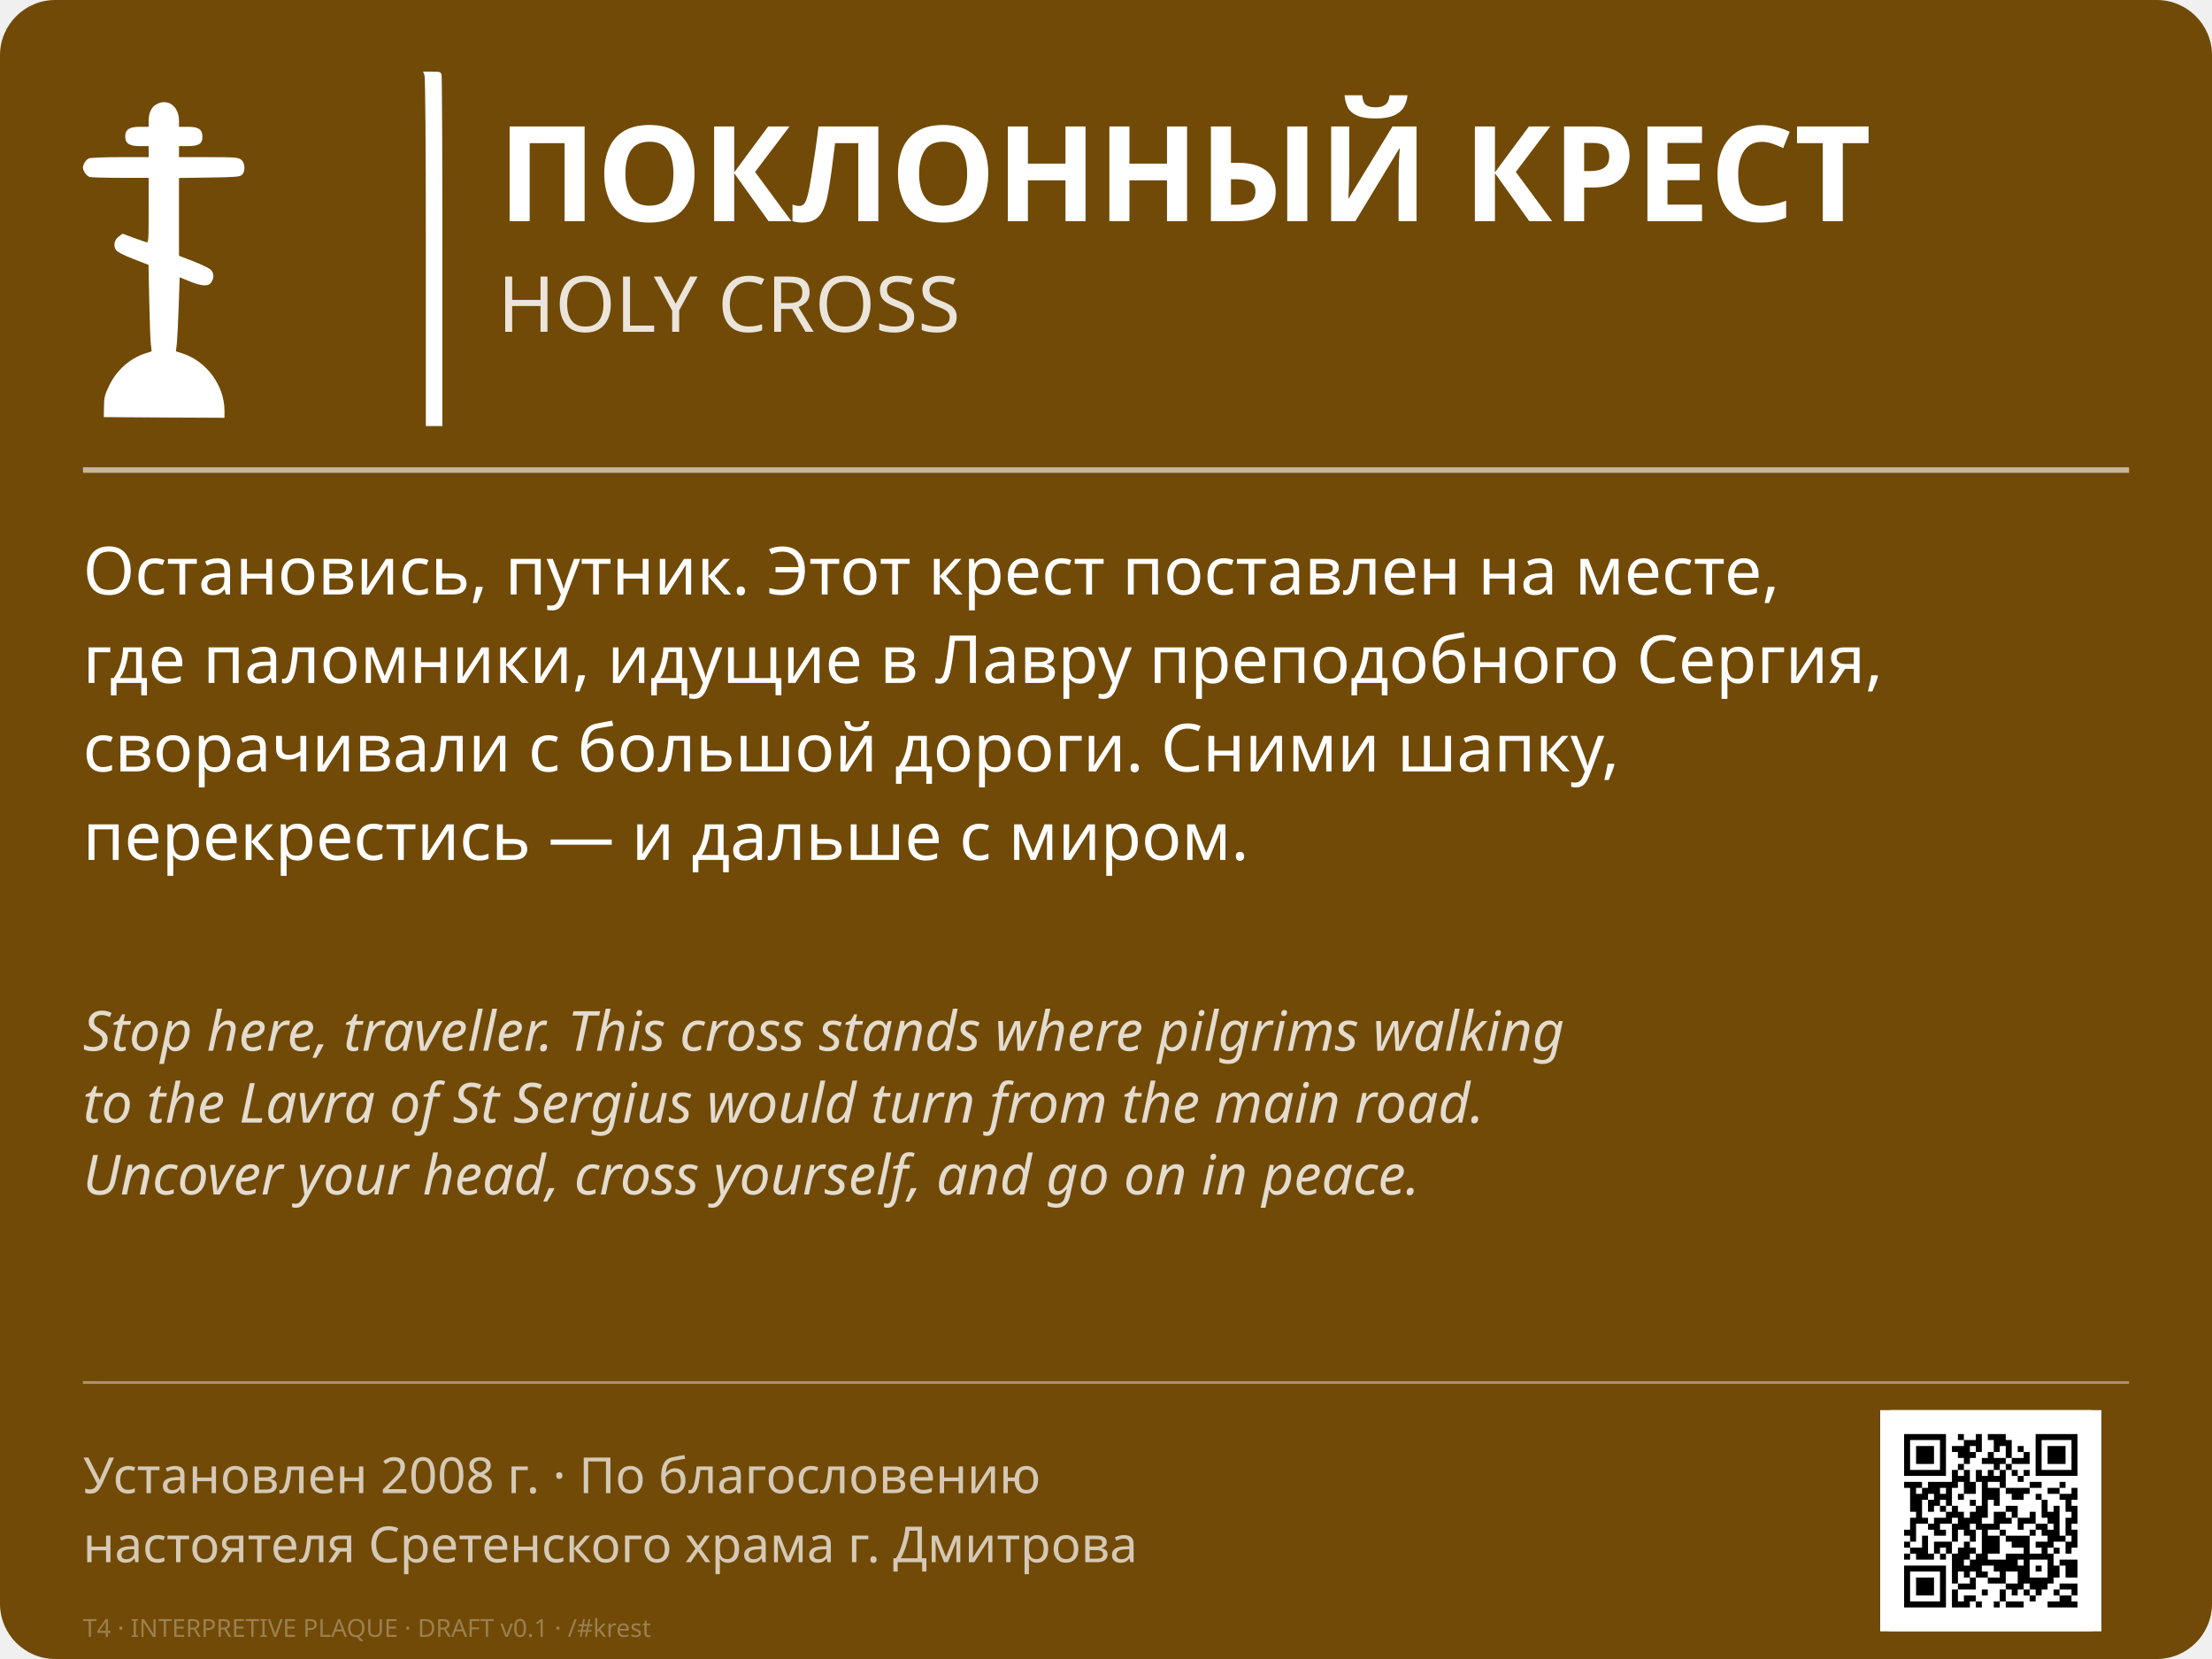
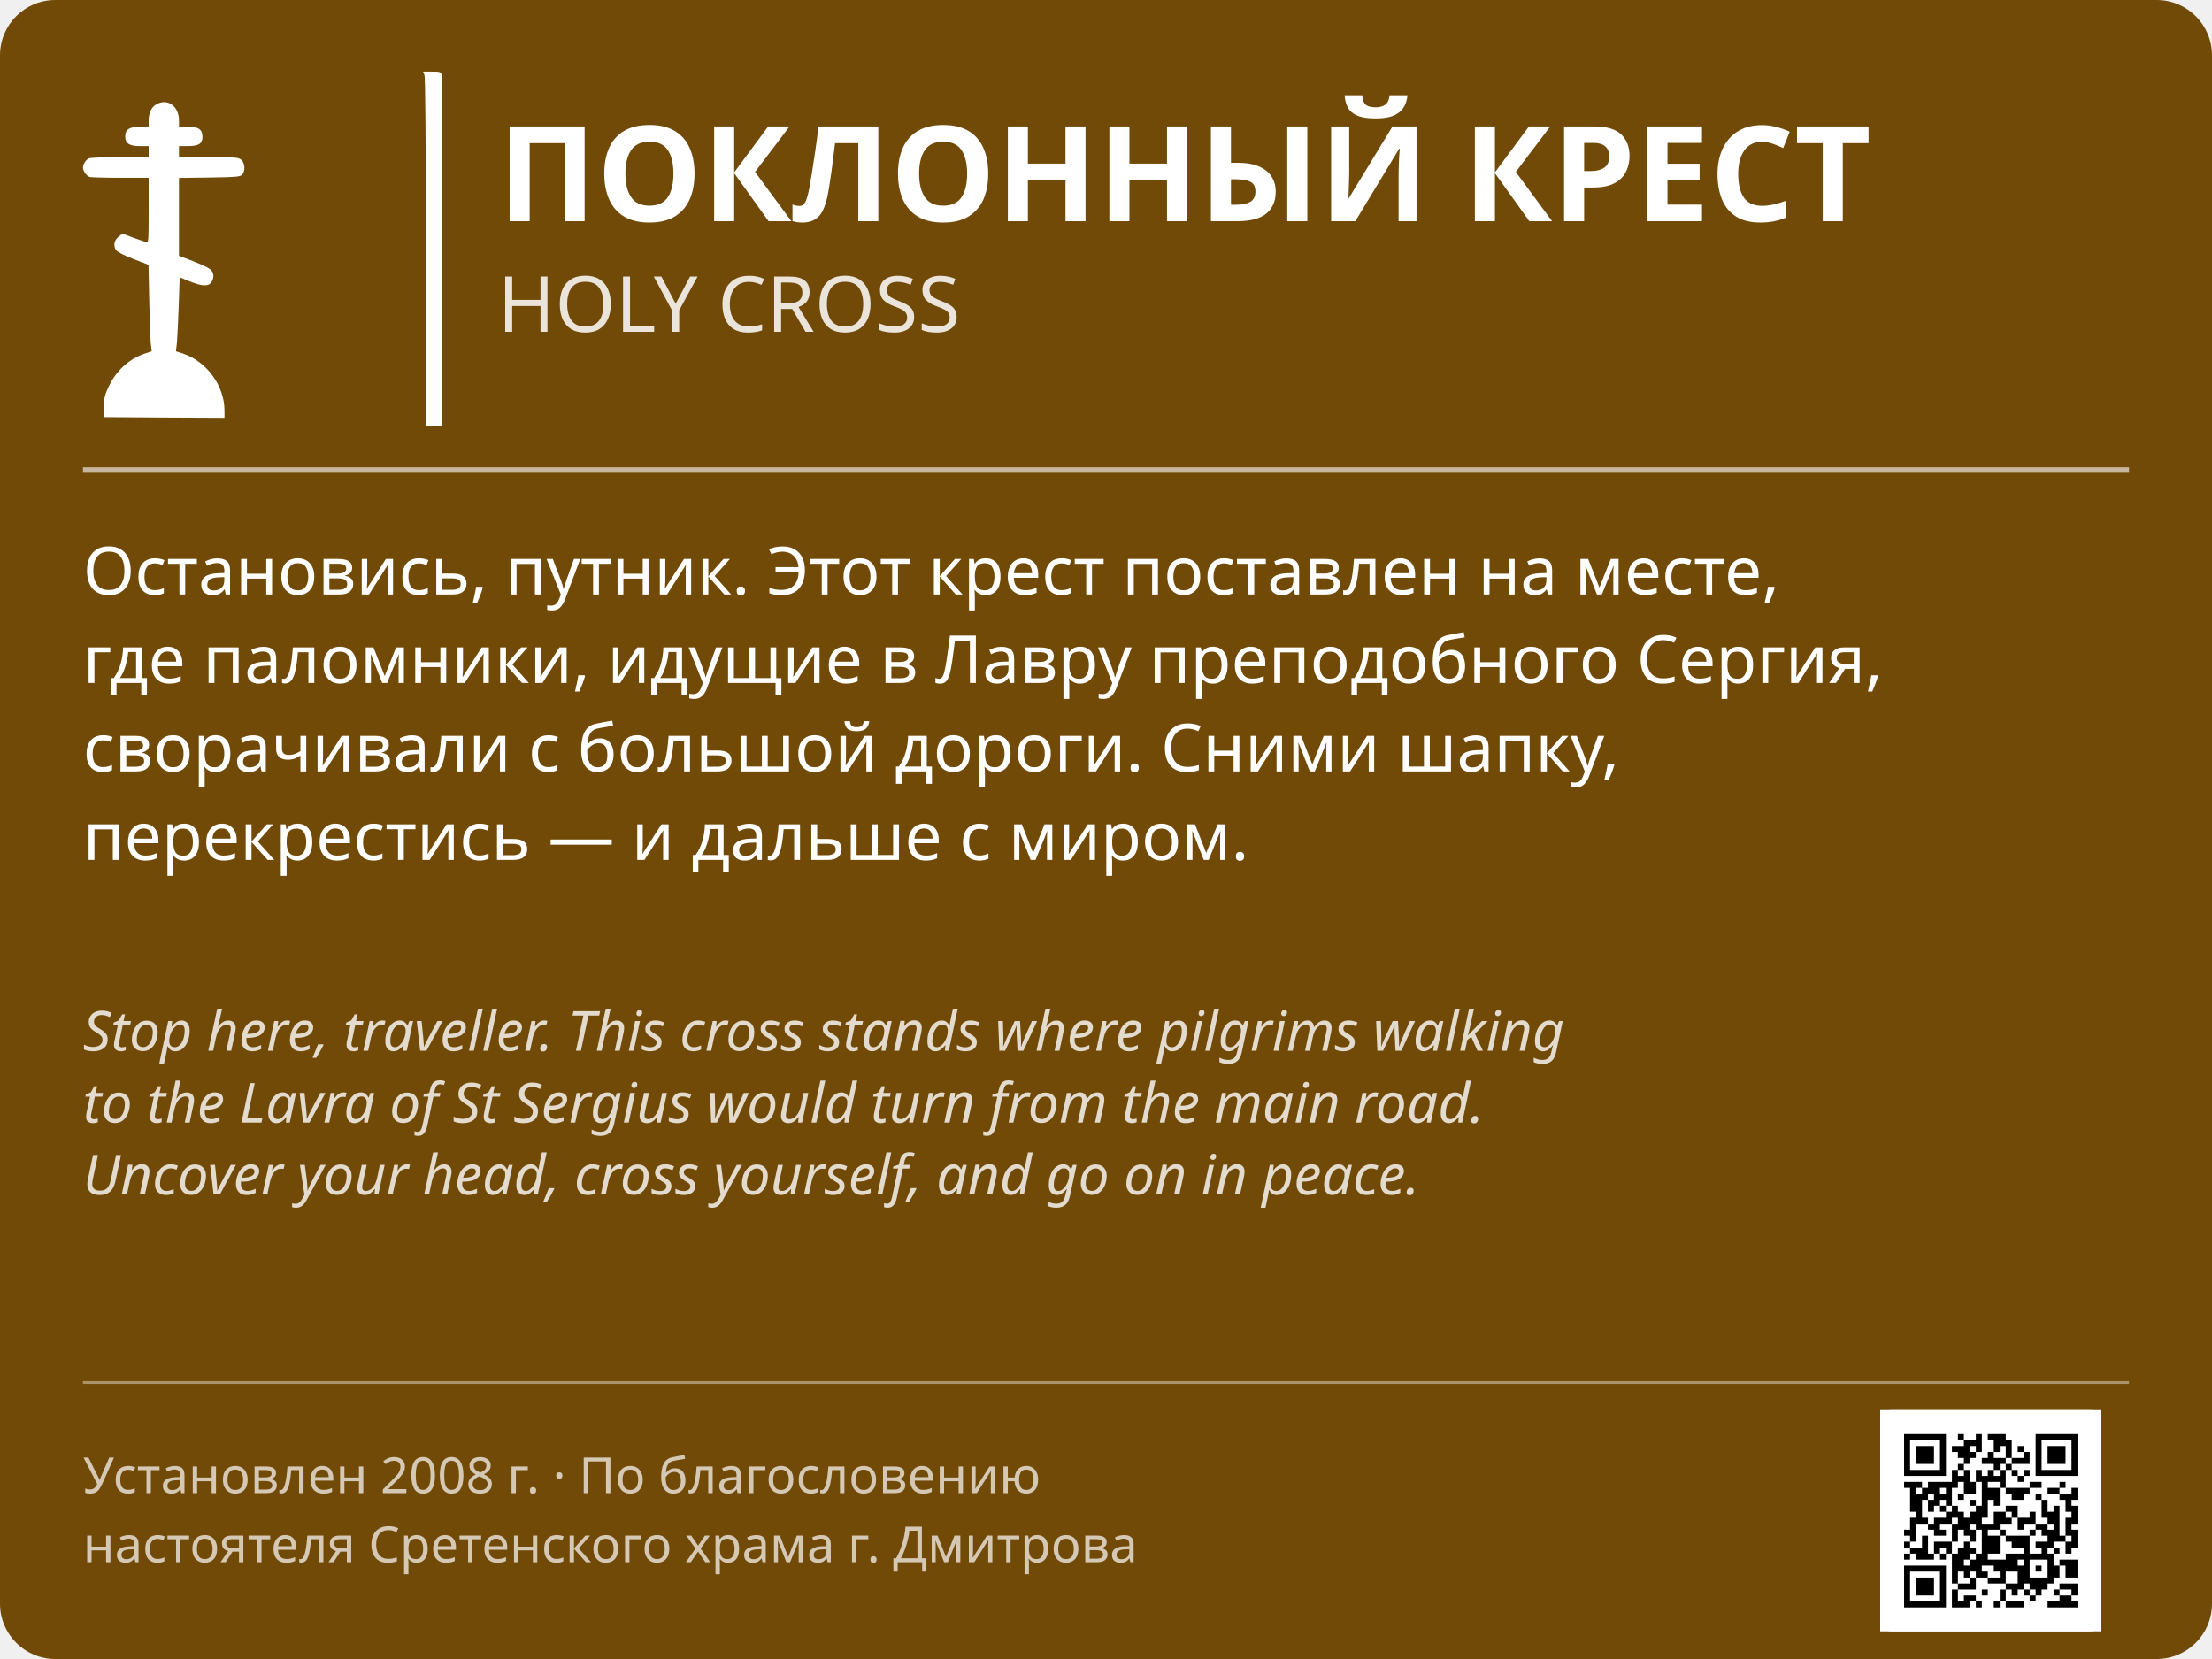
<svg xmlns="http://www.w3.org/2000/svg" width="800mm" height="600mm" viewBox="0 0 800 600" role="img" aria-label="T4: Интерпретационная табличка у Поклонного креста (пример)">
  <defs>
    <g id="pict-cross">
      <g transform="translate(0 6.97772) scale(3.83675)">
        <g transform="translate(-161.3627,437) scale(0.1,-0.1)" fill="#fff">
          <path d="M4090 4344 c6 -16 10 -491 10 -1285 l0 -1259 60 0 60 0 0 1263 c0 694 -3 1272 -6 1285 -6 20 -12 22 -70 22 l-64 0 10 -26z" />
          <path d="M2148 4134 c-37 -19 -58 -63 -58 -119 l0 -45 -65 0 c-75 0 -105 -20 -105 -70 0 -50 30 -70 105 -70 l65 0 0 -40 0 -40 -204 0 c-113 0 -216 -4 -229 -9 -13 -5 -29 -23 -36 -39 -10 -25 -10 -35 3 -60 8 -16 26 -32 38 -36 13 -3 114 -6 226 -6 l202 0 0 -236 c0 -220 -1 -236 -17 -231 -10 3 -53 18 -95 33 l-77 29 -28 -21 c-32 -24 -41 -65 -20 -97 9 -14 55 -38 125 -65 l111 -43 5 -252 c3 -139 8 -280 11 -313 l7 -62 -49 -16 c-112 -37 -206 -122 -260 -234 -31 -64 -36 -85 -37 -151 l-1 -76 438 -3 437 -2 0 52 c-1 181 -128 356 -302 414 l-50 16 7 62 c3 33 9 154 13 268 l7 207 73 -30 c90 -36 135 -38 156 -7 23 33 20 73 -8 95 -13 11 -69 37 -125 59 l-101 39 0 282 0 282 220 3 c192 3 221 5 237 20 26 26 22 86 -6 109 -21 17 -43 19 -237 19 l-214 0 0 40 0 40 63 0 c79 0 107 17 107 66 0 55 -27 74 -105 74 l-65 0 0 45 c0 104 -81 163 -162 119z" />
        </g>
      </g>
    </g>
  </defs>
  <rect width="800" height="600" rx="20" fill="#714A07" />
  <g transform="translate(30 25) scale(0.13)">
    <use href="#pict-cross" />
  </g>
  <text x="180" y="80" fill="#fff" font-family="'Myriad Pro Condensed','PT Sans Narrow','Arial Narrow',sans-serif" font-weight="700" font-size="48" font-stretch="condensed">ПОКЛОННЫЙ КРЕСТ</text>
  <text x="180" y="120" fill="#fff" opacity="0.85" font-family="'Myriad Pro Condensed','PT Sans Narrow','Arial Narrow',sans-serif" font-weight="400" font-size="28" font-stretch="condensed">HOLY CROSS</text>
  <line x1="30" y1="170" x2="770" y2="170" stroke="#fff" stroke-width="2" opacity="0.6" />
  <text x="30" y="215" fill="#fff" font-family="'Myriad Pro Condensed','PT Sans Narrow','Arial Narrow',sans-serif" font-weight="400" font-size="24" font-stretch="condensed">
    <tspan x="30" dy="0">Остановись, путник. Этот крест поставлен на месте,</tspan>
    <tspan x="30" dy="32">где паломники, идущие в Лавру преподобного Сергия,</tspan>
    <tspan x="30" dy="32">сворачивали с большой дороги. Сними шапку,</tspan>
    <tspan x="30" dy="32">перекрестись — и дальше с миром.</tspan>
  </text>
  <text x="30" y="380" fill="#fff" opacity="0.8" font-family="'Myriad Pro Condensed','PT Sans Narrow','Arial Narrow',sans-serif" font-weight="400" font-style="italic" font-size="20" font-stretch="condensed">
    <tspan x="30" dy="0">Stop here, traveller. This cross stands where pilgrims walking</tspan>
    <tspan x="30" dy="26">to the Lavra of St Sergius would turn from the main road.</tspan>
    <tspan x="30" dy="26">Uncover your head, cross yourself, and go on in peace.</tspan>
  </text>
  <line x1="30" y1="500" x2="770" y2="500" stroke="#fff" stroke-width="1" opacity="0.4" />
  <text x="30" y="540" fill="#fff" opacity="0.7" font-family="'Myriad Pro Condensed','PT Sans Narrow','Arial Narrow',sans-serif" font-weight="400" font-size="18" font-stretch="condensed">Установлен 2008 г. · По благословению</text>
  <text x="30" y="565" fill="#fff" opacity="0.7" font-family="'Myriad Pro Condensed','PT Sans Narrow','Arial Narrow',sans-serif" font-weight="400" font-size="18" font-stretch="condensed">настоятеля Сретенского храма г. Дмитрова</text>
  <rect x="680" y="510" width="80" height="80" fill="#fff" rx="4" />
  <g fill="#714A07">
    <rect x="690" y="520" width="18" height="18" />
    <rect x="732" y="520" width="18" height="18" />
    <rect x="690" y="562" width="18" height="18" />
    <rect x="715" y="545" width="8" height="8" />
    <rect x="730" y="555" width="8" height="8" />
    <rect x="720" y="572" width="8" height="8" />
  </g>
-   <text x="30" y="592" fill="#fff" opacity="0.3" font-size="9" font-family="sans-serif">T4 · INTERPRETIVE PLAQUE · DRAFT v0.1 · /#krest</text>
  <g class="qr-code" data-url="https://святогорово.рф/#krest" transform="translate(680 510)">
    <rect width="80" height="80" fill="#FFFFFF" />
    <path fill="#000000" d="M8.649 8.649h2.162v2.162h-2.162zM10.811 8.649h2.162v2.162h-2.162zM12.973 8.649h2.162v2.162h-2.162zM15.135 8.649h2.162v2.162h-2.162zM17.297 8.649h2.162v2.162h-2.162zM19.459 8.649h2.162v2.162h-2.162zM21.622 8.649h2.162v2.162h-2.162zM28.108 8.649h2.162v2.162h-2.162zM34.595 8.649h2.162v2.162h-2.162zM38.919 8.649h2.162v2.162h-2.162zM41.081 8.649h2.162v2.162h-2.162zM43.243 8.649h2.162v2.162h-2.162zM56.216 8.649h2.162v2.162h-2.162zM58.378 8.649h2.162v2.162h-2.162zM60.541 8.649h2.162v2.162h-2.162zM62.703 8.649h2.162v2.162h-2.162zM64.865 8.649h2.162v2.162h-2.162zM67.027 8.649h2.162v2.162h-2.162zM69.189 8.649h2.162v2.162h-2.162zM8.649 10.811h2.162v2.162h-2.162zM21.622 10.811h2.162v2.162h-2.162zM30.270 10.811h2.162v2.162h-2.162zM32.432 10.811h2.162v2.162h-2.162zM34.595 10.811h2.162v2.162h-2.162zM41.081 10.811h2.162v2.162h-2.162zM43.243 10.811h2.162v2.162h-2.162zM45.405 10.811h2.162v2.162h-2.162zM56.216 10.811h2.162v2.162h-2.162zM69.189 10.811h2.162v2.162h-2.162zM8.649 12.973h2.162v2.162h-2.162zM12.973 12.973h2.162v2.162h-2.162zM15.135 12.973h2.162v2.162h-2.162zM17.297 12.973h2.162v2.162h-2.162zM21.622 12.973h2.162v2.162h-2.162zM25.946 12.973h2.162v2.162h-2.162zM28.108 12.973h2.162v2.162h-2.162zM30.270 12.973h2.162v2.162h-2.162zM34.595 12.973h2.162v2.162h-2.162zM41.081 12.973h2.162v2.162h-2.162zM45.405 12.973h2.162v2.162h-2.162zM49.730 12.973h2.162v2.162h-2.162zM56.216 12.973h2.162v2.162h-2.162zM60.541 12.973h2.162v2.162h-2.162zM62.703 12.973h2.162v2.162h-2.162zM64.865 12.973h2.162v2.162h-2.162zM69.189 12.973h2.162v2.162h-2.162zM8.649 15.135h2.162v2.162h-2.162zM12.973 15.135h2.162v2.162h-2.162zM15.135 15.135h2.162v2.162h-2.162zM17.297 15.135h2.162v2.162h-2.162zM21.622 15.135h2.162v2.162h-2.162zM28.108 15.135h2.162v2.162h-2.162zM30.270 15.135h2.162v2.162h-2.162zM32.432 15.135h2.162v2.162h-2.162zM38.919 15.135h2.162v2.162h-2.162zM45.405 15.135h2.162v2.162h-2.162zM51.892 15.135h2.162v2.162h-2.162zM56.216 15.135h2.162v2.162h-2.162zM60.541 15.135h2.162v2.162h-2.162zM62.703 15.135h2.162v2.162h-2.162zM64.865 15.135h2.162v2.162h-2.162zM69.189 15.135h2.162v2.162h-2.162zM8.649 17.297h2.162v2.162h-2.162zM12.973 17.297h2.162v2.162h-2.162zM15.135 17.297h2.162v2.162h-2.162zM17.297 17.297h2.162v2.162h-2.162zM21.622 17.297h2.162v2.162h-2.162zM30.270 17.297h2.162v2.162h-2.162zM36.757 17.297h2.162v2.162h-2.162zM38.919 17.297h2.162v2.162h-2.162zM41.081 17.297h2.162v2.162h-2.162zM43.243 17.297h2.162v2.162h-2.162zM47.568 17.297h2.162v2.162h-2.162zM49.730 17.297h2.162v2.162h-2.162zM51.892 17.297h2.162v2.162h-2.162zM56.216 17.297h2.162v2.162h-2.162zM60.541 17.297h2.162v2.162h-2.162zM62.703 17.297h2.162v2.162h-2.162zM64.865 17.297h2.162v2.162h-2.162zM69.189 17.297h2.162v2.162h-2.162zM8.649 19.459h2.162v2.162h-2.162zM21.622 19.459h2.162v2.162h-2.162zM28.108 19.459h2.162v2.162h-2.162zM41.081 19.459h2.162v2.162h-2.162zM45.405 19.459h2.162v2.162h-2.162zM56.216 19.459h2.162v2.162h-2.162zM69.189 19.459h2.162v2.162h-2.162zM8.649 21.622h2.162v2.162h-2.162zM10.811 21.622h2.162v2.162h-2.162zM12.973 21.622h2.162v2.162h-2.162zM15.135 21.622h2.162v2.162h-2.162zM17.297 21.622h2.162v2.162h-2.162zM19.459 21.622h2.162v2.162h-2.162zM21.622 21.622h2.162v2.162h-2.162zM25.946 21.622h2.162v2.162h-2.162zM30.270 21.622h2.162v2.162h-2.162zM34.595 21.622h2.162v2.162h-2.162zM38.919 21.622h2.162v2.162h-2.162zM43.243 21.622h2.162v2.162h-2.162zM47.568 21.622h2.162v2.162h-2.162zM51.892 21.622h2.162v2.162h-2.162zM56.216 21.622h2.162v2.162h-2.162zM58.378 21.622h2.162v2.162h-2.162zM60.541 21.622h2.162v2.162h-2.162zM62.703 21.622h2.162v2.162h-2.162zM64.865 21.622h2.162v2.162h-2.162zM67.027 21.622h2.162v2.162h-2.162zM69.189 21.622h2.162v2.162h-2.162zM25.946 23.784h2.162v2.162h-2.162zM28.108 23.784h2.162v2.162h-2.162zM30.270 23.784h2.162v2.162h-2.162zM34.595 23.784h2.162v2.162h-2.162zM36.757 23.784h2.162v2.162h-2.162zM38.919 23.784h2.162v2.162h-2.162zM41.081 23.784h2.162v2.162h-2.162zM43.243 23.784h2.162v2.162h-2.162zM49.730 23.784h2.162v2.162h-2.162zM8.649 25.946h2.162v2.162h-2.162zM10.811 25.946h2.162v2.162h-2.162zM12.973 25.946h2.162v2.162h-2.162zM17.297 25.946h2.162v2.162h-2.162zM19.459 25.946h2.162v2.162h-2.162zM21.622 25.946h2.162v2.162h-2.162zM23.784 25.946h2.162v2.162h-2.162zM25.946 25.946h2.162v2.162h-2.162zM30.270 25.946h2.162v2.162h-2.162zM32.432 25.946h2.162v2.162h-2.162zM36.757 25.946h2.162v2.162h-2.162zM43.243 25.946h2.162v2.162h-2.162zM54.054 25.946h2.162v2.162h-2.162zM56.216 25.946h2.162v2.162h-2.162zM64.865 25.946h2.162v2.162h-2.162zM10.811 28.108h2.162v2.162h-2.162zM15.135 28.108h2.162v2.162h-2.162zM17.297 28.108h2.162v2.162h-2.162zM19.459 28.108h2.162v2.162h-2.162zM23.784 28.108h2.162v2.162h-2.162zM30.270 28.108h2.162v2.162h-2.162zM32.432 28.108h2.162v2.162h-2.162zM36.757 28.108h2.162v2.162h-2.162zM38.919 28.108h2.162v2.162h-2.162zM41.081 28.108h2.162v2.162h-2.162zM45.405 28.108h2.162v2.162h-2.162zM47.568 28.108h2.162v2.162h-2.162zM49.730 28.108h2.162v2.162h-2.162zM51.892 28.108h2.162v2.162h-2.162zM60.541 28.108h2.162v2.162h-2.162zM62.703 28.108h2.162v2.162h-2.162zM69.189 28.108h2.162v2.162h-2.162zM10.811 30.270h2.162v2.162h-2.162zM12.973 30.270h2.162v2.162h-2.162zM15.135 30.270h2.162v2.162h-2.162zM19.459 30.270h2.162v2.162h-2.162zM21.622 30.270h2.162v2.162h-2.162zM23.784 30.270h2.162v2.162h-2.162zM28.108 30.270h2.162v2.162h-2.162zM36.757 30.270h2.162v2.162h-2.162zM38.919 30.270h2.162v2.162h-2.162zM41.081 30.270h2.162v2.162h-2.162zM47.568 30.270h2.162v2.162h-2.162zM49.730 30.270h2.162v2.162h-2.162zM56.216 30.270h2.162v2.162h-2.162zM64.865 30.270h2.162v2.162h-2.162zM67.027 30.270h2.162v2.162h-2.162zM69.189 30.270h2.162v2.162h-2.162zM10.811 32.432h2.162v2.162h-2.162zM12.973 32.432h2.162v2.162h-2.162zM17.297 32.432h2.162v2.162h-2.162zM19.459 32.432h2.162v2.162h-2.162zM23.784 32.432h2.162v2.162h-2.162zM32.432 32.432h2.162v2.162h-2.162zM36.757 32.432h2.162v2.162h-2.162zM41.081 32.432h2.162v2.162h-2.162zM58.378 32.432h2.162v2.162h-2.162zM67.027 32.432h2.162v2.162h-2.162zM10.811 34.595h2.162v2.162h-2.162zM12.973 34.595h2.162v2.162h-2.162zM17.297 34.595h2.162v2.162h-2.162zM21.622 34.595h2.162v2.162h-2.162zM25.946 34.595h2.162v2.162h-2.162zM34.595 34.595h2.162v2.162h-2.162zM36.757 34.595h2.162v2.162h-2.162zM45.405 34.595h2.162v2.162h-2.162zM47.568 34.595h2.162v2.162h-2.162zM58.378 34.595h2.162v2.162h-2.162zM62.703 34.595h2.162v2.162h-2.162zM67.027 34.595h2.162v2.162h-2.162zM69.189 34.595h2.162v2.162h-2.162zM12.973 36.757h2.162v2.162h-2.162zM23.784 36.757h2.162v2.162h-2.162zM25.946 36.757h2.162v2.162h-2.162zM28.108 36.757h2.162v2.162h-2.162zM32.432 36.757h2.162v2.162h-2.162zM34.595 36.757h2.162v2.162h-2.162zM36.757 36.757h2.162v2.162h-2.162zM41.081 36.757h2.162v2.162h-2.162zM43.243 36.757h2.162v2.162h-2.162zM47.568 36.757h2.162v2.162h-2.162zM54.054 36.757h2.162v2.162h-2.162zM58.378 36.757h2.162v2.162h-2.162zM60.541 36.757h2.162v2.162h-2.162zM62.703 36.757h2.162v2.162h-2.162zM69.189 36.757h2.162v2.162h-2.162zM10.811 38.919h2.162v2.162h-2.162zM12.973 38.919h2.162v2.162h-2.162zM15.135 38.919h2.162v2.162h-2.162zM19.459 38.919h2.162v2.162h-2.162zM21.622 38.919h2.162v2.162h-2.162zM23.784 38.919h2.162v2.162h-2.162zM28.108 38.919h2.162v2.162h-2.162zM30.270 38.919h2.162v2.162h-2.162zM32.432 38.919h2.162v2.162h-2.162zM34.595 38.919h2.162v2.162h-2.162zM41.081 38.919h2.162v2.162h-2.162zM43.243 38.919h2.162v2.162h-2.162zM45.405 38.919h2.162v2.162h-2.162zM49.730 38.919h2.162v2.162h-2.162zM51.892 38.919h2.162v2.162h-2.162zM54.054 38.919h2.162v2.162h-2.162zM60.541 38.919h2.162v2.162h-2.162zM62.703 38.919h2.162v2.162h-2.162zM67.027 38.919h2.162v2.162h-2.162zM69.189 38.919h2.162v2.162h-2.162zM10.811 41.081h2.162v2.162h-2.162zM17.297 41.081h2.162v2.162h-2.162zM19.459 41.081h2.162v2.162h-2.162zM25.946 41.081h2.162v2.162h-2.162zM28.108 41.081h2.162v2.162h-2.162zM30.270 41.081h2.162v2.162h-2.162zM34.595 41.081h2.162v2.162h-2.162zM36.757 41.081h2.162v2.162h-2.162zM38.919 41.081h2.162v2.162h-2.162zM41.081 41.081h2.162v2.162h-2.162zM49.730 41.081h2.162v2.162h-2.162zM56.216 41.081h2.162v2.162h-2.162zM58.378 41.081h2.162v2.162h-2.162zM62.703 41.081h2.162v2.162h-2.162zM67.027 41.081h2.162v2.162h-2.162zM8.649 43.243h2.162v2.162h-2.162zM10.811 43.243h2.162v2.162h-2.162zM19.459 43.243h2.162v2.162h-2.162zM21.622 43.243h2.162v2.162h-2.162zM25.946 43.243h2.162v2.162h-2.162zM30.270 43.243h2.162v2.162h-2.162zM32.432 43.243h2.162v2.162h-2.162zM36.757 43.243h2.162v2.162h-2.162zM43.243 43.243h2.162v2.162h-2.162zM54.054 43.243h2.162v2.162h-2.162zM58.378 43.243h2.162v2.162h-2.162zM60.541 43.243h2.162v2.162h-2.162zM62.703 43.243h2.162v2.162h-2.162zM67.027 43.243h2.162v2.162h-2.162zM69.189 43.243h2.162v2.162h-2.162zM10.811 45.405h2.162v2.162h-2.162zM15.135 45.405h2.162v2.162h-2.162zM25.946 45.405h2.162v2.162h-2.162zM32.432 45.405h2.162v2.162h-2.162zM36.757 45.405h2.162v2.162h-2.162zM38.919 45.405h2.162v2.162h-2.162zM41.081 45.405h2.162v2.162h-2.162zM45.405 45.405h2.162v2.162h-2.162zM47.568 45.405h2.162v2.162h-2.162zM49.730 45.405h2.162v2.162h-2.162zM51.892 45.405h2.162v2.162h-2.162zM60.541 45.405h2.162v2.162h-2.162zM62.703 45.405h2.162v2.162h-2.162zM64.865 45.405h2.162v2.162h-2.162zM69.189 45.405h2.162v2.162h-2.162zM8.649 47.568h2.162v2.162h-2.162zM15.135 47.568h2.162v2.162h-2.162zM19.459 47.568h2.162v2.162h-2.162zM21.622 47.568h2.162v2.162h-2.162zM23.784 47.568h2.162v2.162h-2.162zM30.270 47.568h2.162v2.162h-2.162zM36.757 47.568h2.162v2.162h-2.162zM38.919 47.568h2.162v2.162h-2.162zM41.081 47.568h2.162v2.162h-2.162zM47.568 47.568h2.162v2.162h-2.162zM49.730 47.568h2.162v2.162h-2.162zM51.892 47.568h2.162v2.162h-2.162zM56.216 47.568h2.162v2.162h-2.162zM58.378 47.568h2.162v2.162h-2.162zM60.541 47.568h2.162v2.162h-2.162zM67.027 47.568h2.162v2.162h-2.162zM69.189 47.568h2.162v2.162h-2.162zM10.811 49.730h2.162v2.162h-2.162zM12.973 49.730h2.162v2.162h-2.162zM15.135 49.730h2.162v2.162h-2.162zM19.459 49.730h2.162v2.162h-2.162zM23.784 49.730h2.162v2.162h-2.162zM28.108 49.730h2.162v2.162h-2.162zM30.270 49.730h2.162v2.162h-2.162zM32.432 49.730h2.162v2.162h-2.162zM36.757 49.730h2.162v2.162h-2.162zM38.919 49.730h2.162v2.162h-2.162zM41.081 49.730h2.162v2.162h-2.162zM51.892 49.730h2.162v2.162h-2.162zM58.378 49.730h2.162v2.162h-2.162zM62.703 49.730h2.162v2.162h-2.162zM67.027 49.730h2.162v2.162h-2.162zM8.649 51.892h2.162v2.162h-2.162zM12.973 51.892h2.162v2.162h-2.162zM15.135 51.892h2.162v2.162h-2.162zM17.297 51.892h2.162v2.162h-2.162zM21.622 51.892h2.162v2.162h-2.162zM25.946 51.892h2.162v2.162h-2.162zM28.108 51.892h2.162v2.162h-2.162zM30.270 51.892h2.162v2.162h-2.162zM34.595 51.892h2.162v2.162h-2.162zM36.757 51.892h2.162v2.162h-2.162zM45.405 51.892h2.162v2.162h-2.162zM47.568 51.892h2.162v2.162h-2.162zM49.730 51.892h2.162v2.162h-2.162zM51.892 51.892h2.162v2.162h-2.162zM54.054 51.892h2.162v2.162h-2.162zM56.216 51.892h2.162v2.162h-2.162zM58.378 51.892h2.162v2.162h-2.162zM60.541 51.892h2.162v2.162h-2.162zM25.946 54.054h2.162v2.162h-2.162zM28.108 54.054h2.162v2.162h-2.162zM32.432 54.054h2.162v2.162h-2.162zM34.595 54.054h2.162v2.162h-2.162zM36.757 54.054h2.162v2.162h-2.162zM38.919 54.054h2.162v2.162h-2.162zM41.081 54.054h2.162v2.162h-2.162zM43.243 54.054h2.162v2.162h-2.162zM45.405 54.054h2.162v2.162h-2.162zM47.568 54.054h2.162v2.162h-2.162zM51.892 54.054h2.162v2.162h-2.162zM60.541 54.054h2.162v2.162h-2.162zM64.865 54.054h2.162v2.162h-2.162zM67.027 54.054h2.162v2.162h-2.162zM69.189 54.054h2.162v2.162h-2.162zM8.649 56.216h2.162v2.162h-2.162zM10.811 56.216h2.162v2.162h-2.162zM12.973 56.216h2.162v2.162h-2.162zM15.135 56.216h2.162v2.162h-2.162zM17.297 56.216h2.162v2.162h-2.162zM19.459 56.216h2.162v2.162h-2.162zM21.622 56.216h2.162v2.162h-2.162zM25.946 56.216h2.162v2.162h-2.162zM28.108 56.216h2.162v2.162h-2.162zM30.270 56.216h2.162v2.162h-2.162zM32.432 56.216h2.162v2.162h-2.162zM34.595 56.216h2.162v2.162h-2.162zM41.081 56.216h2.162v2.162h-2.162zM43.243 56.216h2.162v2.162h-2.162zM45.405 56.216h2.162v2.162h-2.162zM47.568 56.216h2.162v2.162h-2.162zM49.730 56.216h2.162v2.162h-2.162zM51.892 56.216h2.162v2.162h-2.162zM56.216 56.216h2.162v2.162h-2.162zM60.541 56.216h2.162v2.162h-2.162zM62.703 56.216h2.162v2.162h-2.162zM67.027 56.216h2.162v2.162h-2.162zM69.189 56.216h2.162v2.162h-2.162zM8.649 58.378h2.162v2.162h-2.162zM21.622 58.378h2.162v2.162h-2.162zM25.946 58.378h2.162v2.162h-2.162zM30.270 58.378h2.162v2.162h-2.162zM34.595 58.378h2.162v2.162h-2.162zM36.757 58.378h2.162v2.162h-2.162zM43.243 58.378h2.162v2.162h-2.162zM49.730 58.378h2.162v2.162h-2.162zM51.892 58.378h2.162v2.162h-2.162zM60.541 58.378h2.162v2.162h-2.162zM62.703 58.378h2.162v2.162h-2.162zM67.027 58.378h2.162v2.162h-2.162zM69.189 58.378h2.162v2.162h-2.162zM8.649 60.541h2.162v2.162h-2.162zM12.973 60.541h2.162v2.162h-2.162zM15.135 60.541h2.162v2.162h-2.162zM17.297 60.541h2.162v2.162h-2.162zM21.622 60.541h2.162v2.162h-2.162zM25.946 60.541h2.162v2.162h-2.162zM32.432 60.541h2.162v2.162h-2.162zM38.919 60.541h2.162v2.162h-2.162zM41.081 60.541h2.162v2.162h-2.162zM43.243 60.541h2.162v2.162h-2.162zM49.730 60.541h2.162v2.162h-2.162zM51.892 60.541h2.162v2.162h-2.162zM54.054 60.541h2.162v2.162h-2.162zM56.216 60.541h2.162v2.162h-2.162zM58.378 60.541h2.162v2.162h-2.162zM60.541 60.541h2.162v2.162h-2.162zM8.649 62.703h2.162v2.162h-2.162zM12.973 62.703h2.162v2.162h-2.162zM15.135 62.703h2.162v2.162h-2.162zM17.297 62.703h2.162v2.162h-2.162zM21.622 62.703h2.162v2.162h-2.162zM28.108 62.703h2.162v2.162h-2.162zM30.270 62.703h2.162v2.162h-2.162zM32.432 62.703h2.162v2.162h-2.162zM45.405 62.703h2.162v2.162h-2.162zM47.568 62.703h2.162v2.162h-2.162zM49.730 62.703h2.162v2.162h-2.162zM54.054 62.703h2.162v2.162h-2.162zM56.216 62.703h2.162v2.162h-2.162zM58.378 62.703h2.162v2.162h-2.162zM64.865 62.703h2.162v2.162h-2.162zM67.027 62.703h2.162v2.162h-2.162zM69.189 62.703h2.162v2.162h-2.162zM8.649 64.865h2.162v2.162h-2.162zM12.973 64.865h2.162v2.162h-2.162zM15.135 64.865h2.162v2.162h-2.162zM17.297 64.865h2.162v2.162h-2.162zM21.622 64.865h2.162v2.162h-2.162zM25.946 64.865h2.162v2.162h-2.162zM36.757 64.865h2.162v2.162h-2.162zM43.243 64.865h2.162v2.162h-2.162zM47.568 64.865h2.162v2.162h-2.162zM51.892 64.865h2.162v2.162h-2.162zM56.216 64.865h2.162v2.162h-2.162zM62.703 64.865h2.162v2.162h-2.162zM69.189 64.865h2.162v2.162h-2.162zM8.649 67.027h2.162v2.162h-2.162zM21.622 67.027h2.162v2.162h-2.162zM25.946 67.027h2.162v2.162h-2.162zM30.270 67.027h2.162v2.162h-2.162zM32.432 67.027h2.162v2.162h-2.162zM43.243 67.027h2.162v2.162h-2.162zM54.054 67.027h2.162v2.162h-2.162zM64.865 67.027h2.162v2.162h-2.162zM67.027 67.027h2.162v2.162h-2.162zM8.649 69.189h2.162v2.162h-2.162zM10.811 69.189h2.162v2.162h-2.162zM12.973 69.189h2.162v2.162h-2.162zM15.135 69.189h2.162v2.162h-2.162zM17.297 69.189h2.162v2.162h-2.162zM19.459 69.189h2.162v2.162h-2.162zM21.622 69.189h2.162v2.162h-2.162zM25.946 69.189h2.162v2.162h-2.162zM28.108 69.189h2.162v2.162h-2.162zM30.270 69.189h2.162v2.162h-2.162zM34.595 69.189h2.162v2.162h-2.162zM41.081 69.189h2.162v2.162h-2.162zM45.405 69.189h2.162v2.162h-2.162zM47.568 69.189h2.162v2.162h-2.162zM49.730 69.189h2.162v2.162h-2.162zM60.541 69.189h2.162v2.162h-2.162zM62.703 69.189h2.162v2.162h-2.162zM64.865 69.189h2.162v2.162h-2.162zM67.027 69.189h2.162v2.162h-2.162zM69.189 69.189h2.162v2.162h-2.162z" />
  </g>
  <g id="construction-grid" display="none" stroke="#FFFFFF" stroke-width="0.3" opacity="0.4">
    <line x1="0" y1="0" x2="0" y2="600" />
    <line x1="25" y1="0" x2="25" y2="600" />
    <line x1="50" y1="0" x2="50" y2="600" />
    <line x1="75" y1="0" x2="75" y2="600" />
    <line x1="100" y1="0" x2="100" y2="600" />
    <line x1="125" y1="0" x2="125" y2="600" />
    <line x1="150" y1="0" x2="150" y2="600" />
    <line x1="175" y1="0" x2="175" y2="600" />
    <line x1="200" y1="0" x2="200" y2="600" />
    <line x1="225" y1="0" x2="225" y2="600" />
    <line x1="250" y1="0" x2="250" y2="600" />
    <line x1="275" y1="0" x2="275" y2="600" />
    <line x1="300" y1="0" x2="300" y2="600" />
    <line x1="325" y1="0" x2="325" y2="600" />
    <line x1="350" y1="0" x2="350" y2="600" />
    <line x1="375" y1="0" x2="375" y2="600" />
    <line x1="400" y1="0" x2="400" y2="600" stroke-width="0.6" />
    <line x1="425" y1="0" x2="425" y2="600" />
    <line x1="450" y1="0" x2="450" y2="600" />
    <line x1="475" y1="0" x2="475" y2="600" />
    <line x1="500" y1="0" x2="500" y2="600" />
    <line x1="525" y1="0" x2="525" y2="600" />
    <line x1="550" y1="0" x2="550" y2="600" />
    <line x1="575" y1="0" x2="575" y2="600" />
    <line x1="600" y1="0" x2="600" y2="600" />
    <line x1="625" y1="0" x2="625" y2="600" />
    <line x1="650" y1="0" x2="650" y2="600" />
    <line x1="675" y1="0" x2="675" y2="600" />
    <line x1="700" y1="0" x2="700" y2="600" />
    <line x1="725" y1="0" x2="725" y2="600" />
    <line x1="750" y1="0" x2="750" y2="600" />
    <line x1="775" y1="0" x2="775" y2="600" />
    <line x1="800" y1="0" x2="800" y2="600" />
    <line x1="0" y1="0" x2="800" y2="0" />
    <line x1="0" y1="25" x2="800" y2="25" />
    <line x1="0" y1="50" x2="800" y2="50" />
    <line x1="0" y1="75" x2="800" y2="75" />
    <line x1="0" y1="100" x2="800" y2="100" />
    <line x1="0" y1="125" x2="800" y2="125" />
    <line x1="0" y1="150" x2="800" y2="150" />
    <line x1="0" y1="175" x2="800" y2="175" />
    <line x1="0" y1="200" x2="800" y2="200" />
    <line x1="0" y1="225" x2="800" y2="225" />
    <line x1="0" y1="250" x2="800" y2="250" />
    <line x1="0" y1="275" x2="800" y2="275" />
    <line x1="0" y1="300" x2="800" y2="300" stroke-width="0.6" />
    <line x1="0" y1="325" x2="800" y2="325" />
    <line x1="0" y1="350" x2="800" y2="350" />
    <line x1="0" y1="375" x2="800" y2="375" />
    <line x1="0" y1="400" x2="800" y2="400" />
    <line x1="0" y1="425" x2="800" y2="425" />
    <line x1="0" y1="450" x2="800" y2="450" />
    <line x1="0" y1="475" x2="800" y2="475" />
    <line x1="0" y1="500" x2="800" y2="500" />
    <line x1="0" y1="525" x2="800" y2="525" />
    <line x1="0" y1="550" x2="800" y2="550" />
    <line x1="0" y1="575" x2="800" y2="575" />
    <line x1="0" y1="600" x2="800" y2="600" />
  </g>
</svg>
